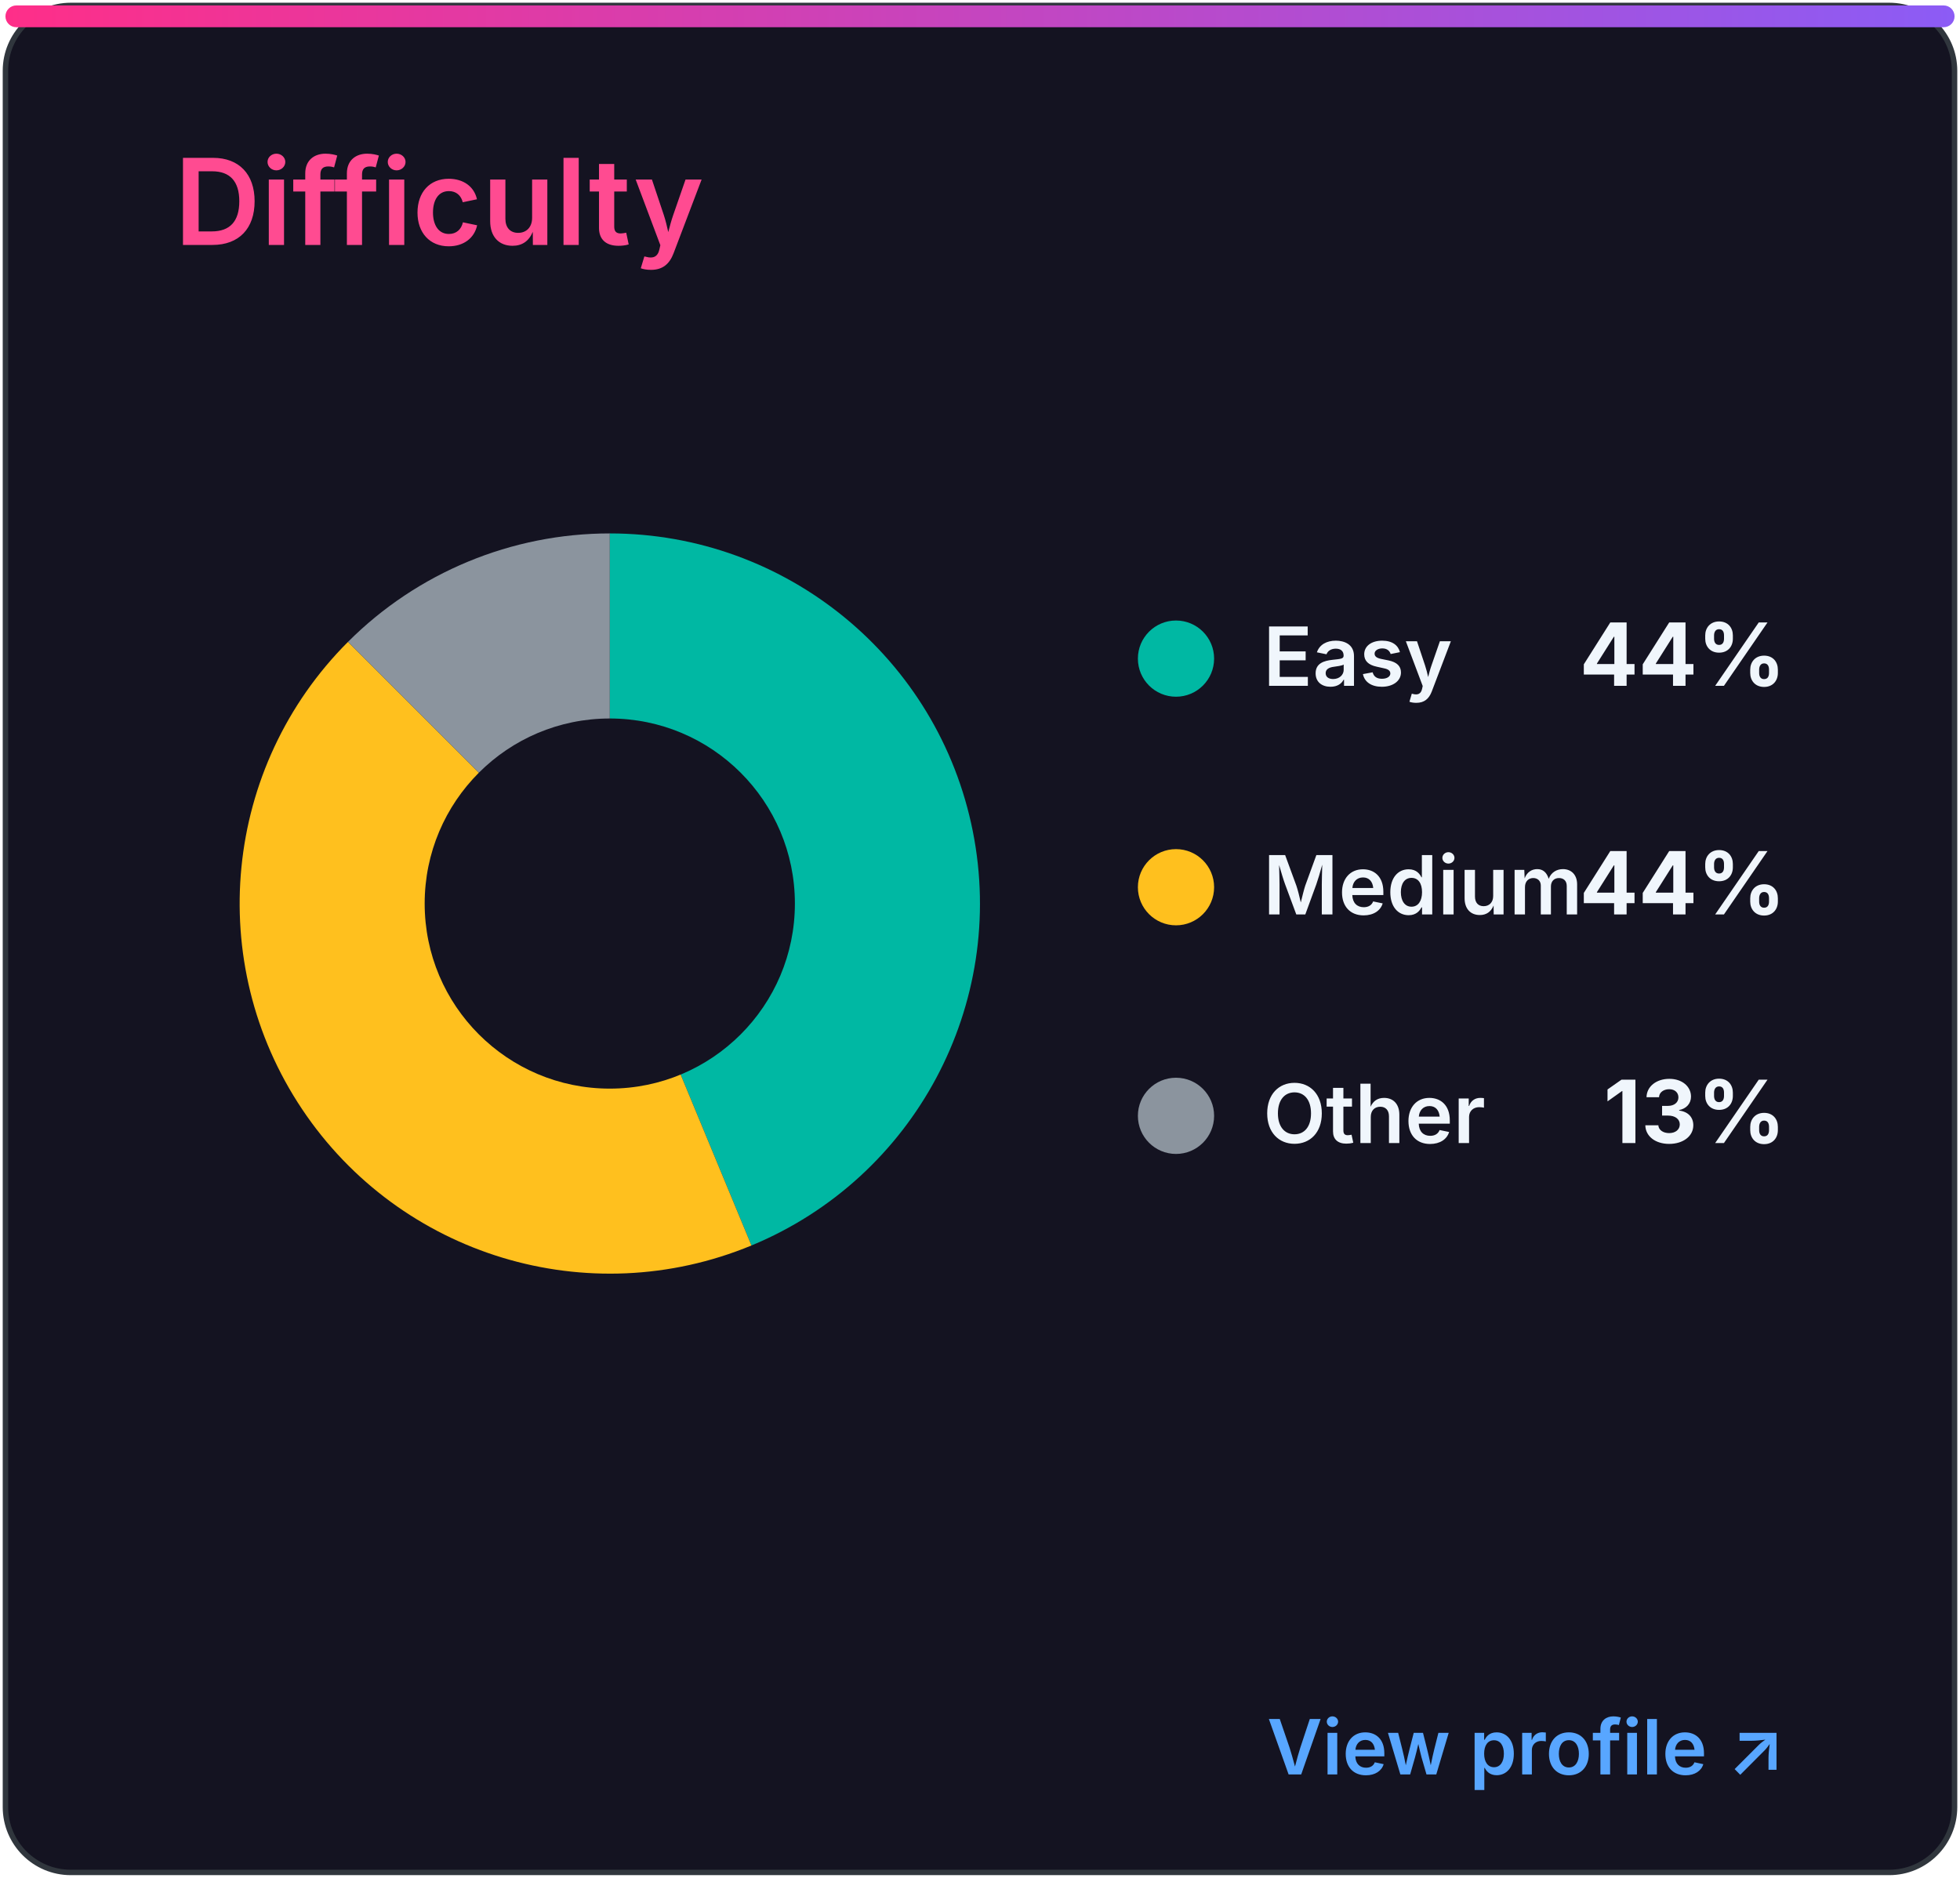
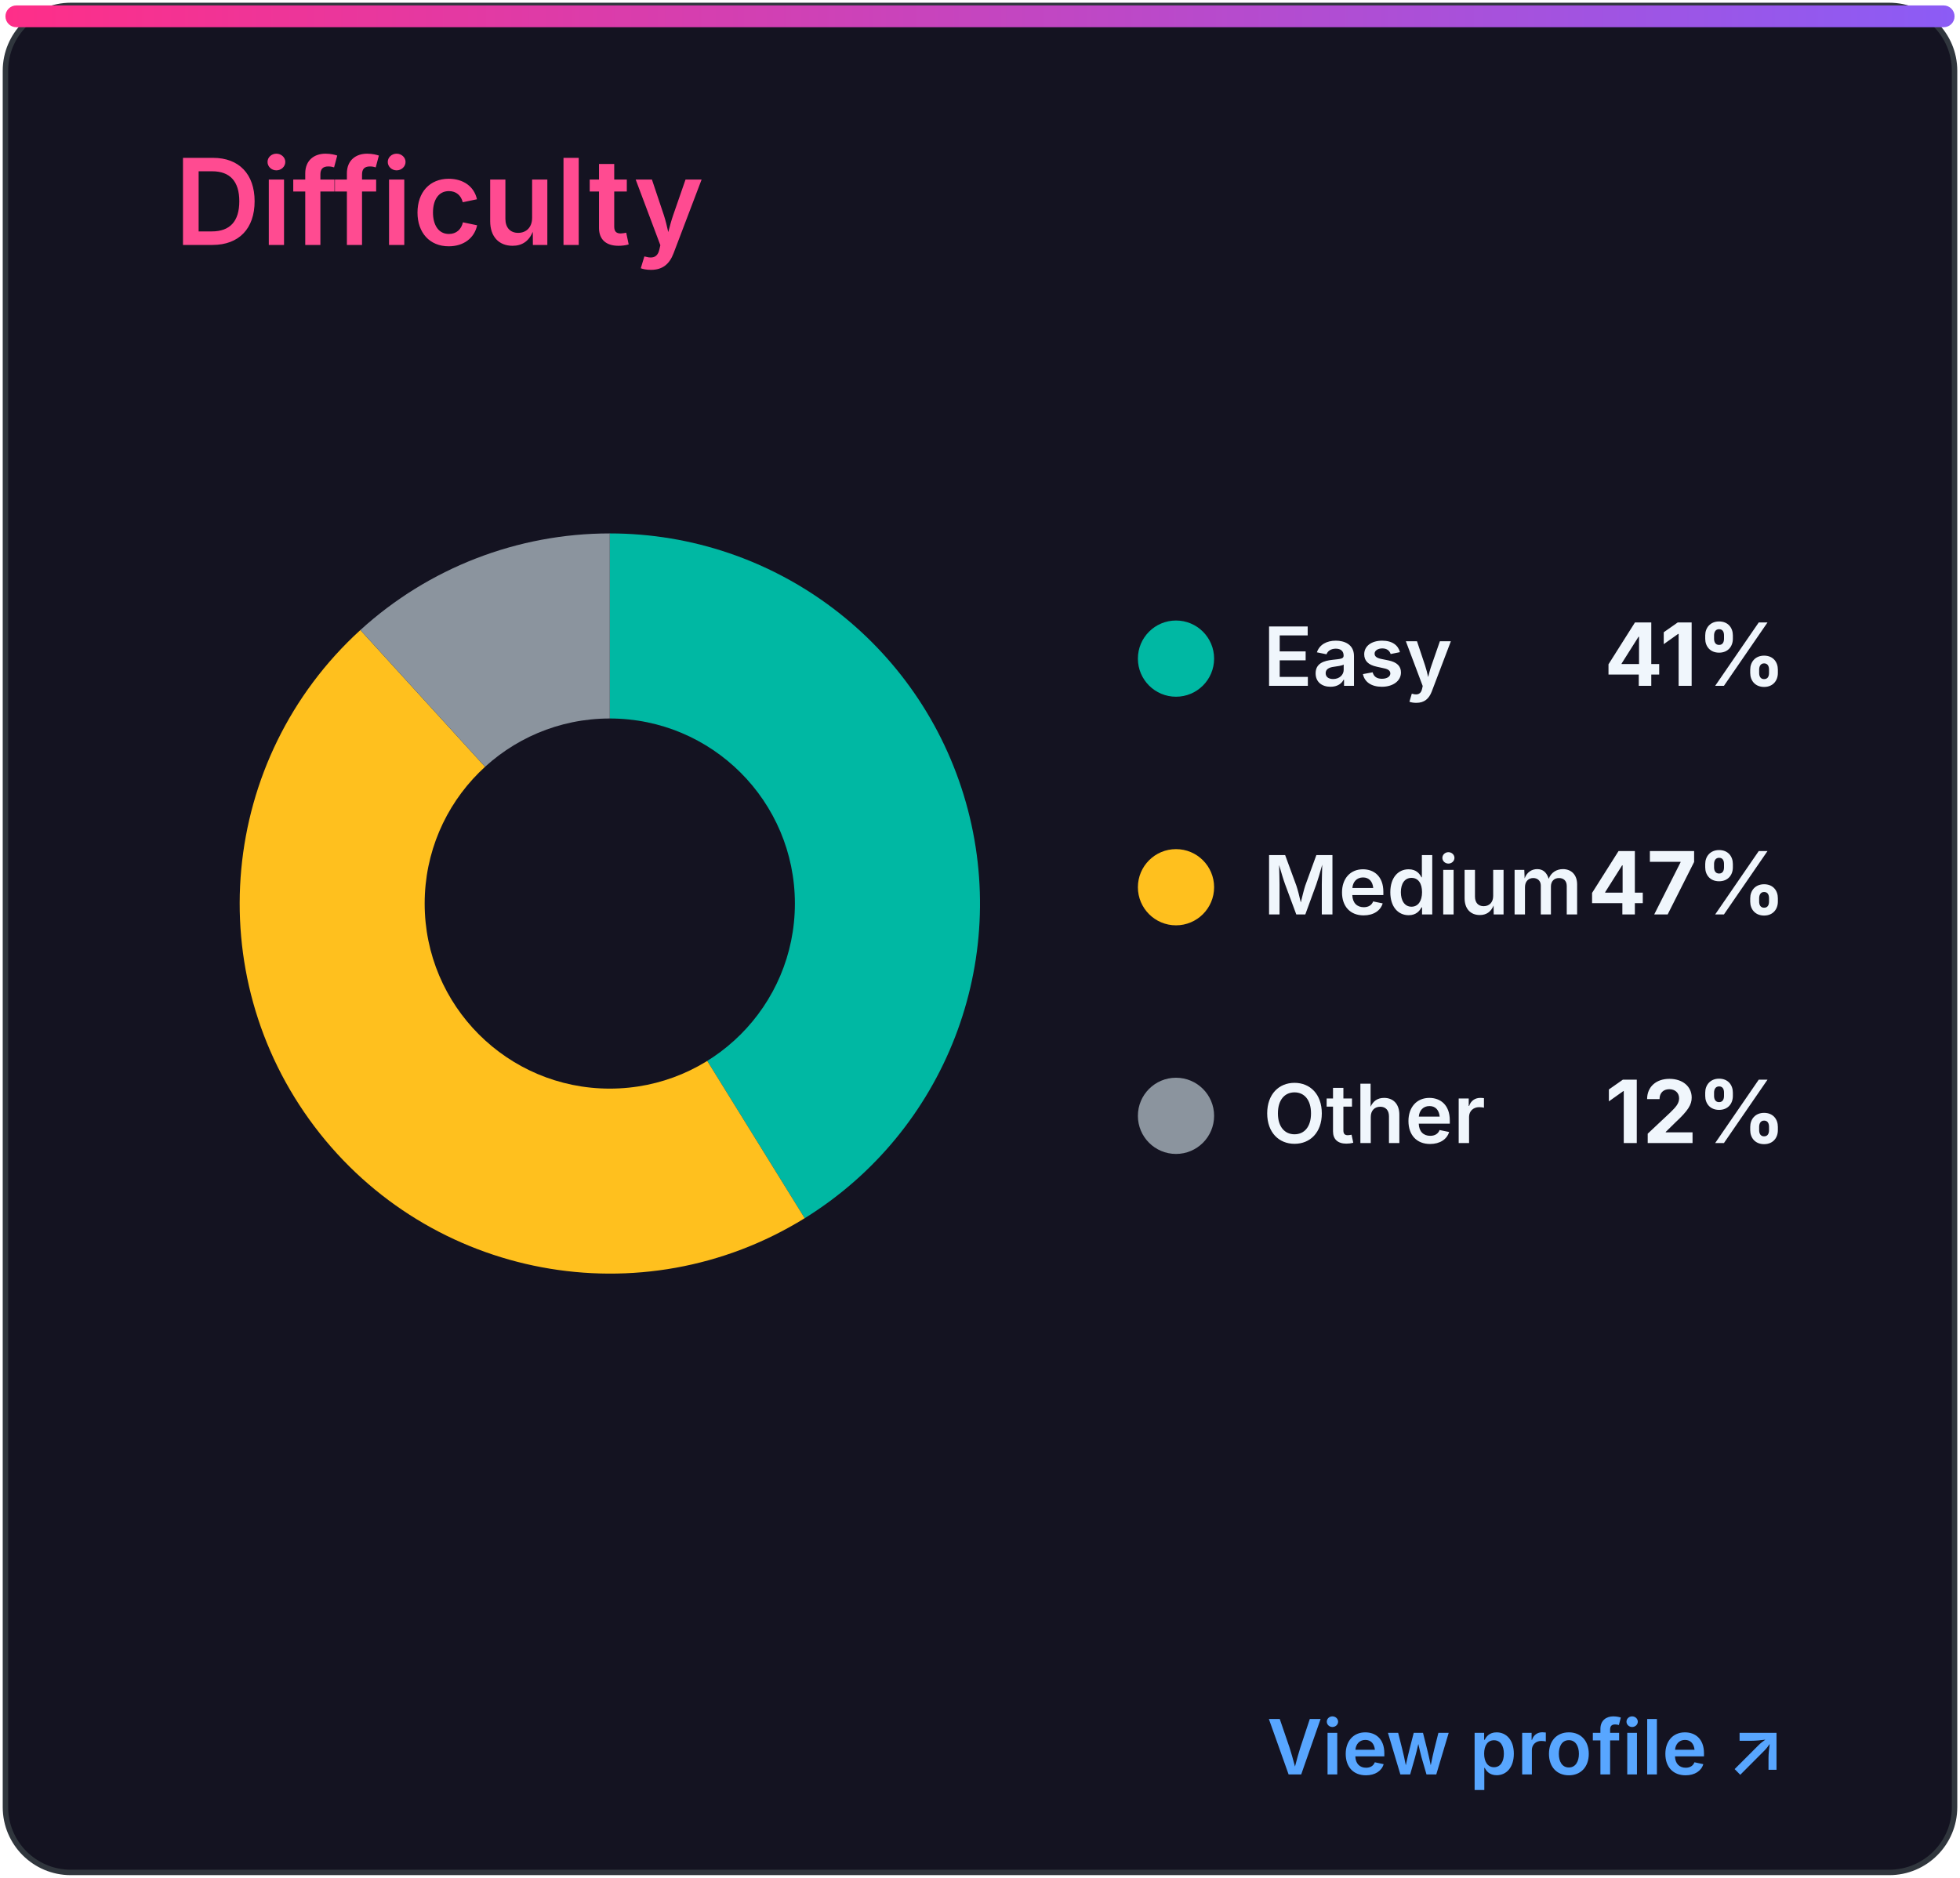
<svg xmlns="http://www.w3.org/2000/svg" width="360" height="345" viewBox="0 0 360 345" role="img" aria-labelledby="title desc">
  <defs>
    <linearGradient id="accent" x1="0" x2="1">
      <stop stop-color="#ff2e88" />
      <stop offset="1" stop-color="#8b5cf6" />
    </linearGradient>
    <clipPath id="bar">
      <rect x="32" y="82" width="296" height="8" rx="4" />
    </clipPath>
    <style>
.heading{font:600 22px -apple-system,BlinkMacSystemFont,'Segoe UI',sans-serif;fill:#ff4b91}
.eyebrow{font:600 10px -apple-system,BlinkMacSystemFont,'Segoe UI',sans-serif;letter-spacing:1.2px;fill:#8b949e}
.total{font:700 52px -apple-system,BlinkMacSystemFont,'Segoe UI',sans-serif;fill:#f0f6fc}
.metric{font:600 15px -apple-system,BlinkMacSystemFont,'Segoe UI',sans-serif;fill:#f0f6fc}
.count{font:700 16px -apple-system,BlinkMacSystemFont,'Segoe UI',sans-serif;fill:#f0f6fc}
.muted{font:500 13px -apple-system,BlinkMacSystemFont,'Segoe UI',sans-serif;fill:#8b949e}
.language{font:700 31px -apple-system,BlinkMacSystemFont,'Segoe UI',sans-serif;fill:#f0f6fc}
.link{font:600 14px -apple-system,BlinkMacSystemFont,'Segoe UI',sans-serif;fill:#58a6ff}
</style>
  </defs>
  <rect x="1" y="1" width="358" height="343" rx="12" fill="#141321" stroke="#30363d" />
  <rect x="1" y="1" width="358" height="4" rx="2" fill="url(#accent)" />
  <text x="32" y="45" class="heading">Difficulty</text>
-   <path d="M 112 166 L 112.00 98.00 A 68 68 0 0 1 138.02 228.82 Z" fill="#00b8a3" />
-   <path d="M 112 166 L 138.02 228.82 A 68 68 0 0 1 63.92 117.92 Z" fill="#ffc01e" />
-   <path d="M 112 166 L 63.92 117.92 A 68 68 0 0 1 112.00 98.00 Z" fill="#8b949e" />
+   <path d="M 112 166 L 112.00 98.00 A 68 68 0 0 1 147.80 223.81 Z" fill="#00b8a3" />
+   <path d="M 112 166 L 147.80 223.81 A 68 68 0 0 1 66.19 115.75 Z" fill="#ffc01e" />
+   <path d="M 112 166 L 66.19 115.75 A 68 68 0 0 1 112.00 98.00 Z" fill="#8b949e" />
  <circle cx="112" cy="166" r="34" fill="#141321" />
  <circle cx="216" cy="121" r="7" fill="#00b8a3" />
  <text x="232" y="126" class="metric">Easy</text>
-   <text x="328" y="126" class="count" text-anchor="end">44%</text>
+   <text x="328" y="126" class="count" text-anchor="end">41%</text>
  <circle cx="216" cy="163" r="7" fill="#ffc01e" />
  <text x="232" y="168" class="metric">Medium</text>
-   <text x="328" y="168" class="count" text-anchor="end">44%</text>
+   <text x="328" y="168" class="count" text-anchor="end">47%</text>
  <circle cx="216" cy="205" r="7" fill="#8b949e" />
  <text x="232" y="210" class="metric">Other</text>
-   <text x="328" y="210" class="count" text-anchor="end">13%</text>
+   <text x="328" y="210" class="count" text-anchor="end">12%</text>
  <text x="328" y="326" class="link" text-anchor="end">View profile ↗</text>
</svg>
